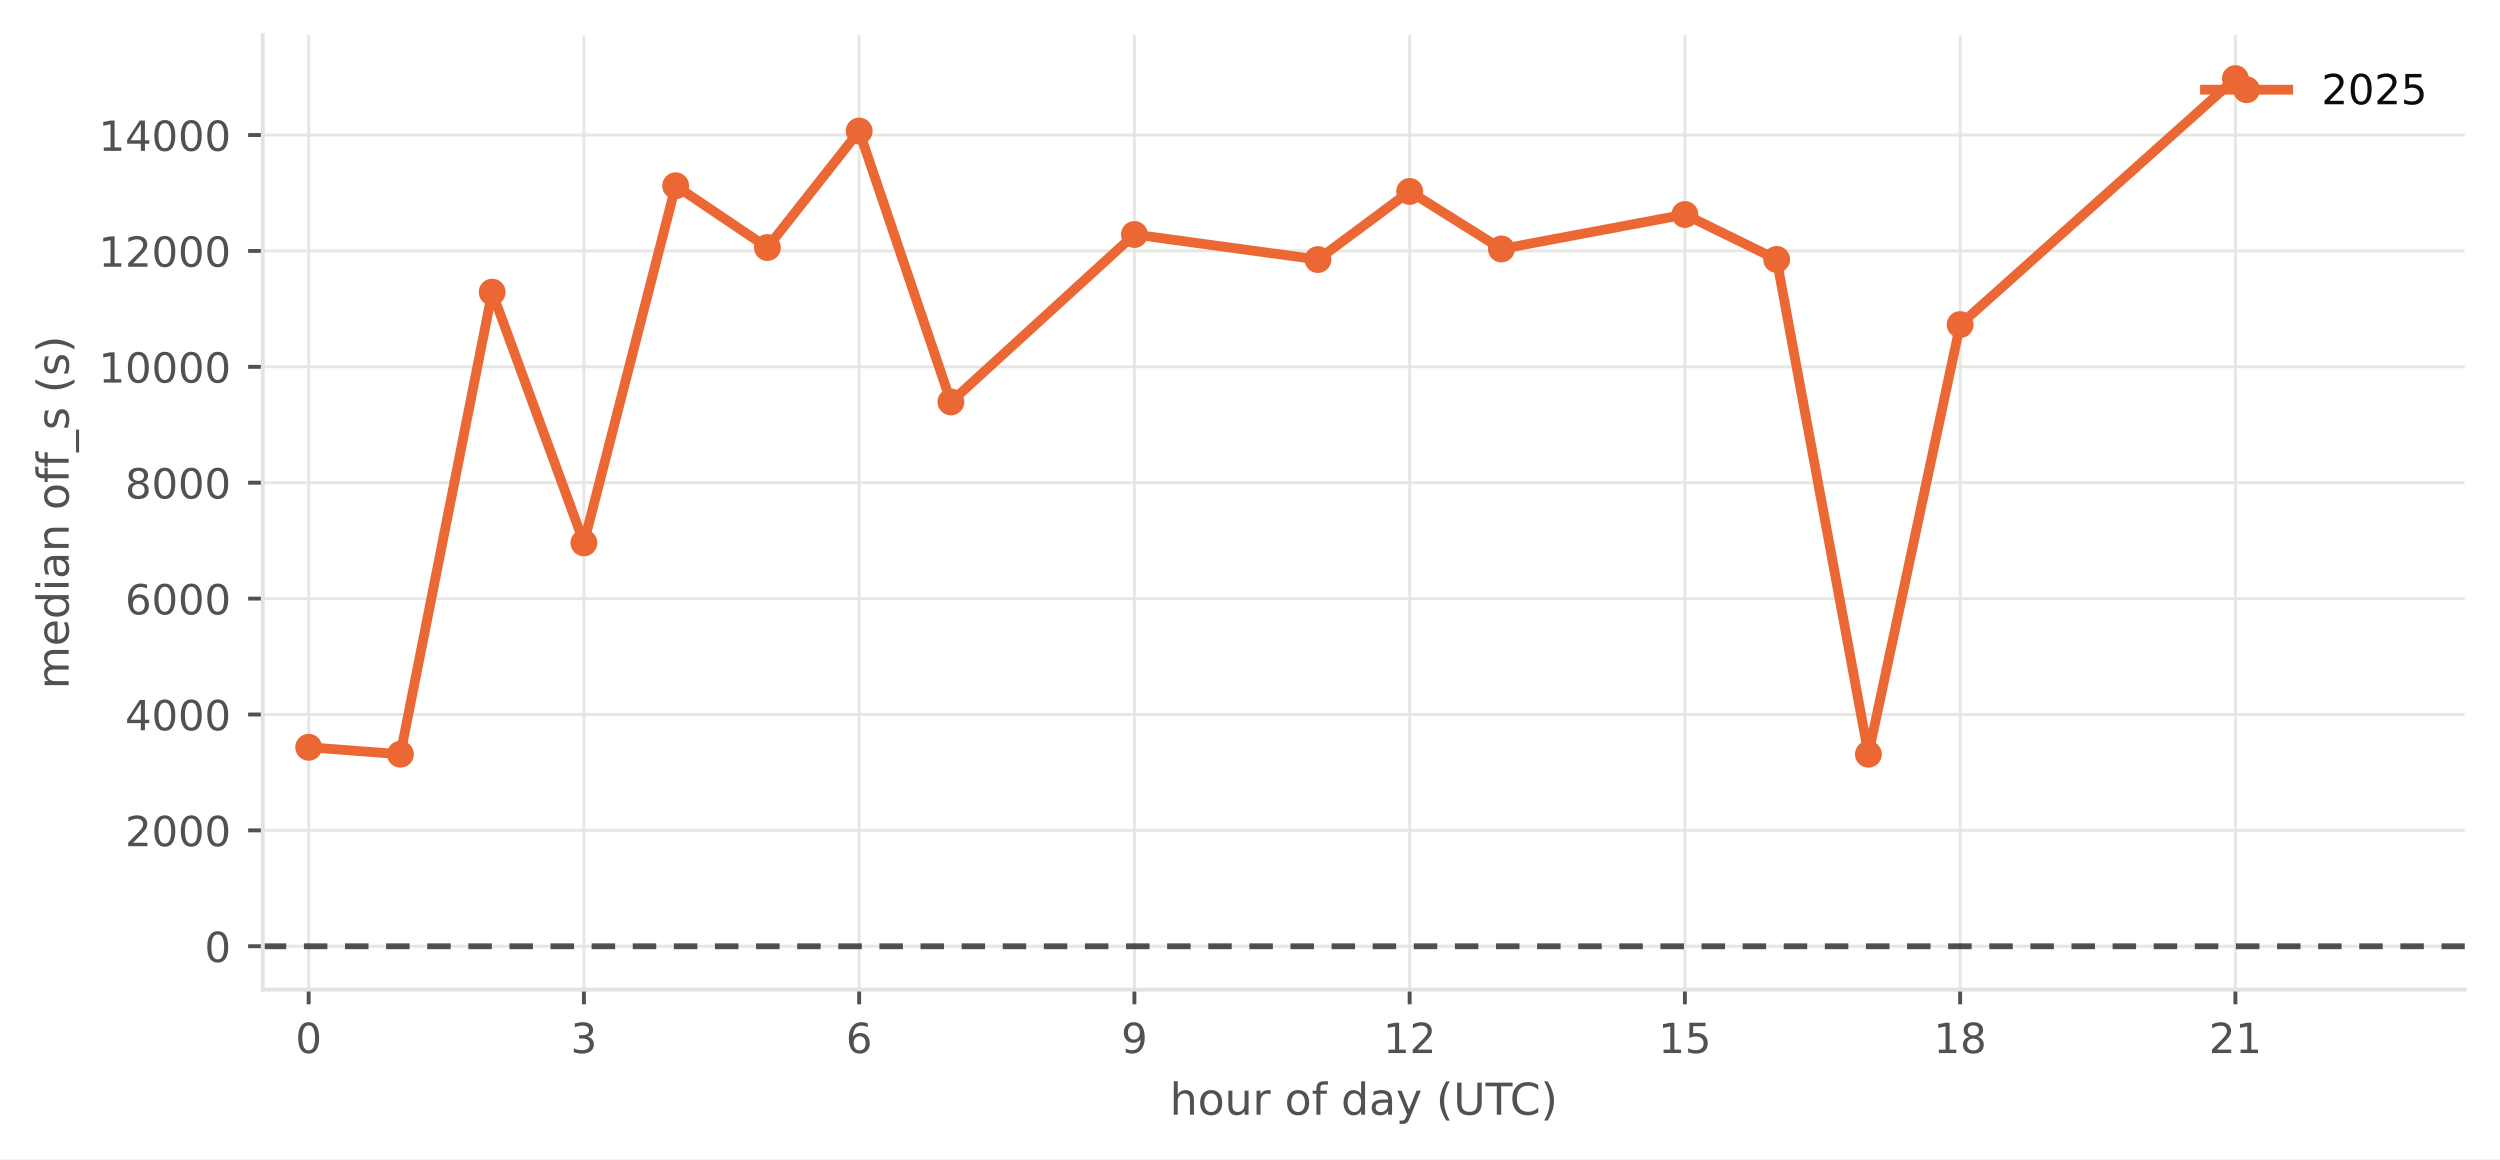
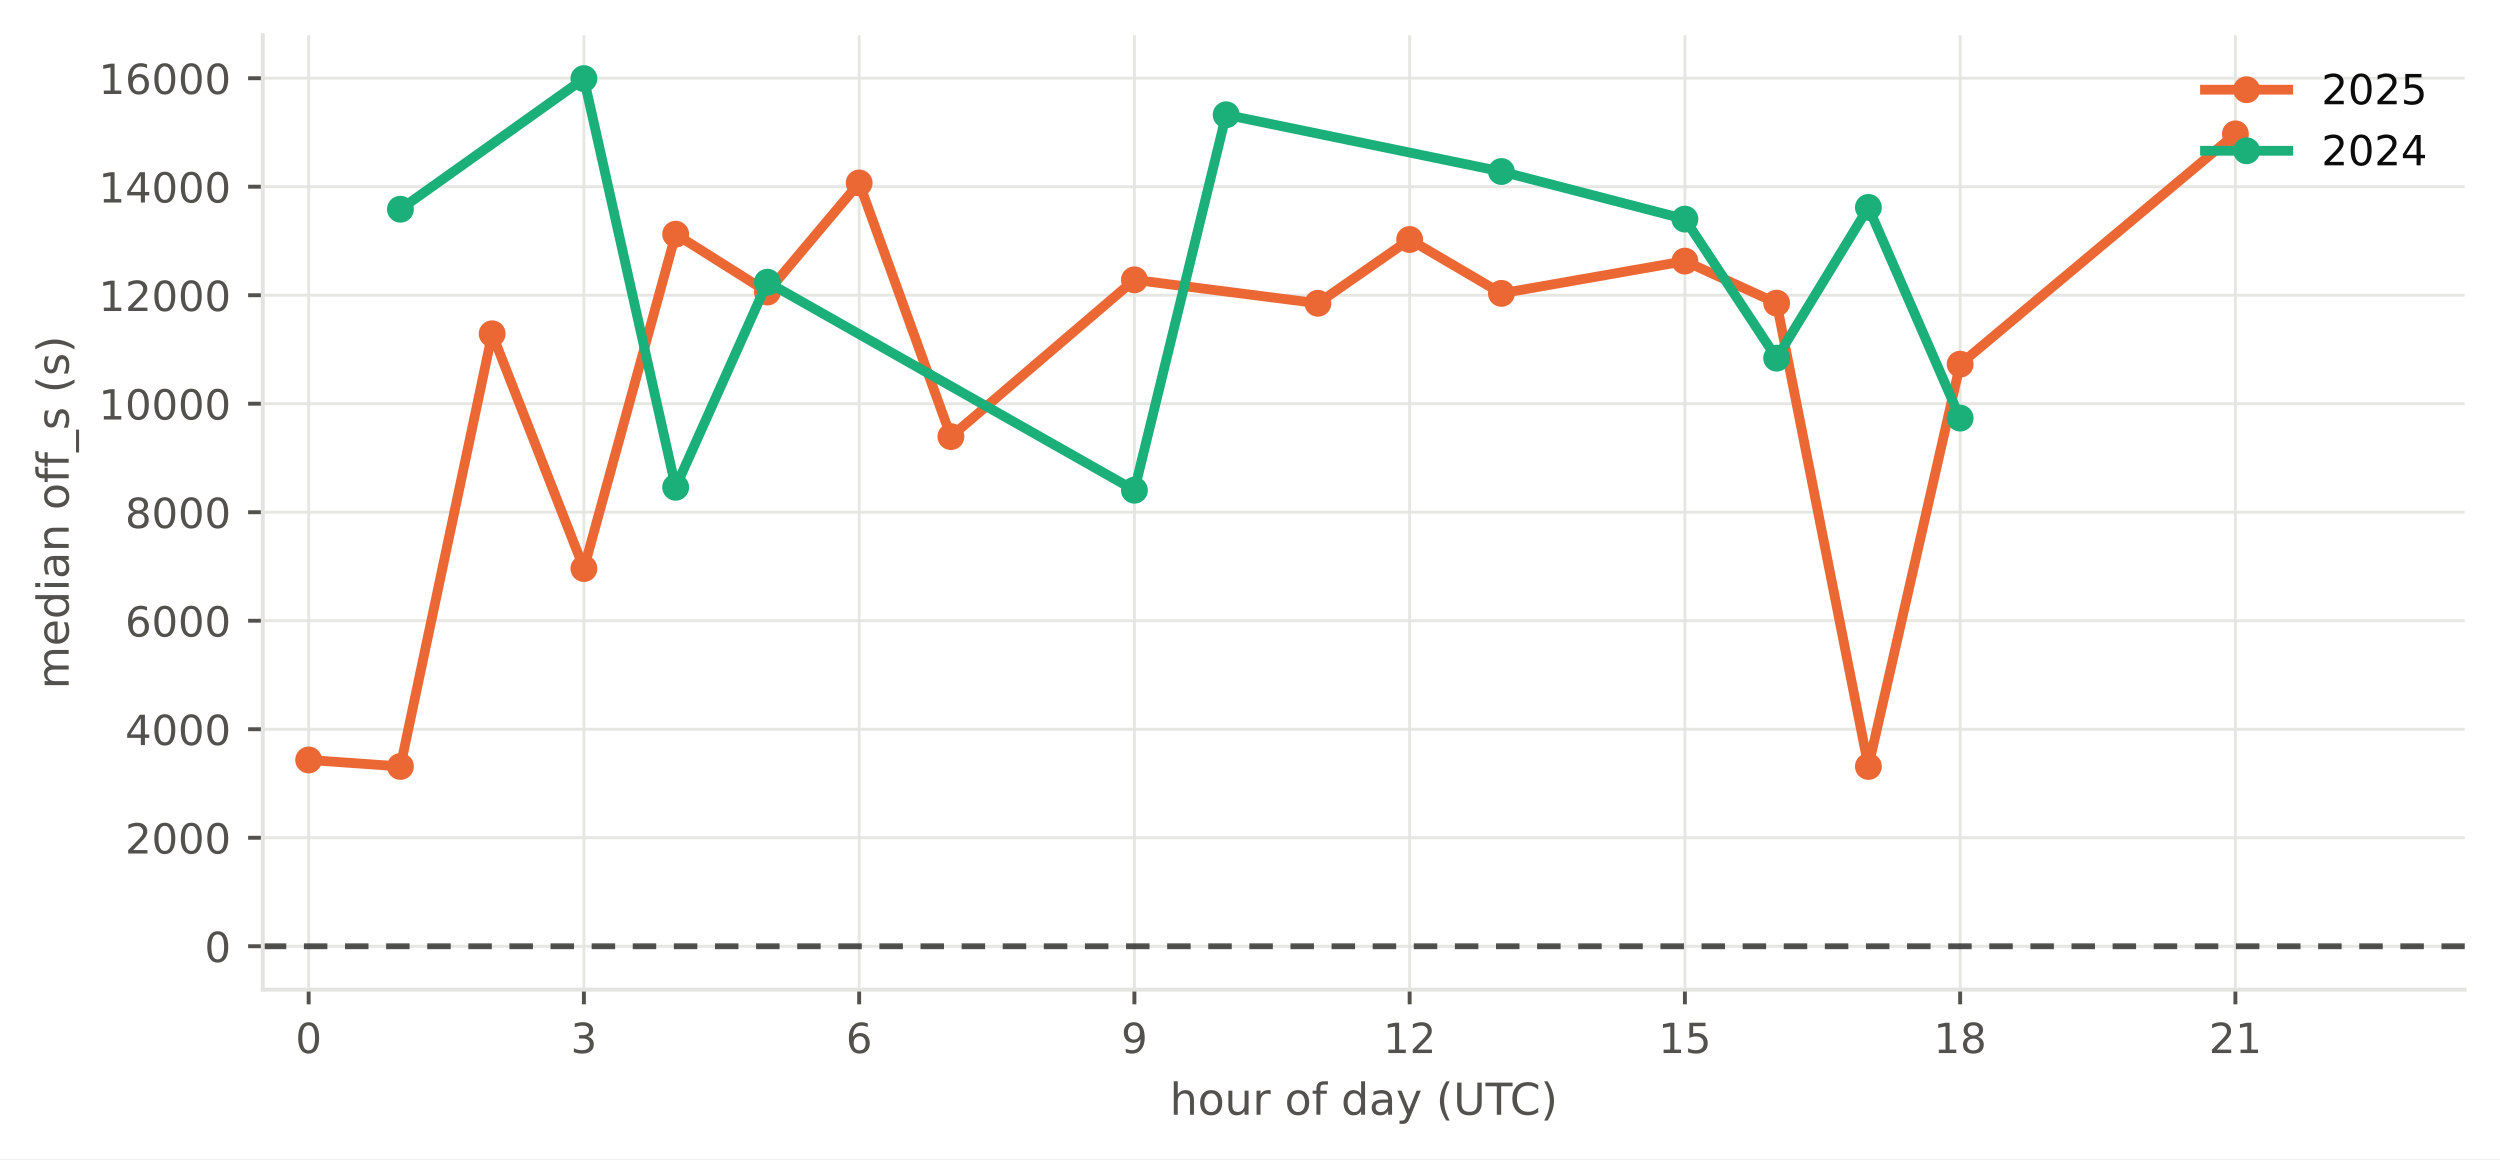
<svg xmlns="http://www.w3.org/2000/svg" xmlns:xlink="http://www.w3.org/1999/xlink" width="510.864pt" height="236.864pt" viewBox="0 0 510.864 236.864" version="1.1">
  <defs>
    <style type="text/css">*{stroke-linejoin: round; stroke-linecap: butt}</style>
  </defs>
  <g id="figure_1">
    <g id="patch_1">
      <path d="M 0 236.864  L 510.864 236.864  L 510.864 0  L 0 0  z " style="fill: #ffffff" />
    </g>
    <g id="axes_1">
      <g id="patch_2">
        <path d="M 53.701 202.227  L 503.664 202.227  L 503.664 7.2  L 53.701 7.2  z " style="fill: #ffffff" />
      </g>
      <g id="matplotlib.axis_1">
        <g id="xtick_1">
          <g id="line2d_1">
-             <path d="M 63.075 202.227  L 63.075 7.2  " clip-path="url(#pa1b20a3f0e)" style="fill: none; stroke: #e3e3e0; stroke-opacity: 0.9; stroke-width: 0.6; stroke-linecap: square" />
+             <path d="M 63.075 202.227  L 63.075 7.2  " clip-path="url(#p4870ec5887)" style="fill: none; stroke: #e3e3e0; stroke-opacity: 0.9; stroke-width: 0.6; stroke-linecap: square" />
          </g>
          <g id="line2d_2">
            <defs>
-               <path id="m5a767f9970" d="M 0 0  L 0 3  " style="stroke: #52514e; stroke-width: 0.8" />
+               <path id="m7bacec9c1b" d="M 0 0  L 0 3  " style="stroke: #52514e; stroke-width: 0.8" />
            </defs>
            <g>
-               <use xlink:href="#m5a767f9970" x="63.075" y="202.227" style="fill: #52514e; stroke: #52514e; stroke-width: 0.8" />
+               <use xlink:href="#m7bacec9c1b" x="63.075" y="202.227" style="fill: #52514e; stroke: #52514e; stroke-width: 0.8" />
            </g>
          </g>
          <g id="text_1">
            <g style="fill: #52514e" transform="translate(60.37141 215.1859) scale(0.085 -0.085)">
              <defs>
                <path id="DejaVuSans-30" d="M 2034 4250  Q 1547 4250 1301 3770  Q 1056 3291 1056 2328  Q 1056 1369 1301 889  Q 1547 409 2034 409  Q 2525 409 2770 889  Q 3016 1369 3016 2328  Q 3016 3291 2770 3770  Q 2525 4250 2034 4250  z M 2034 4750  Q 2819 4750 3233 4129  Q 3647 3509 3647 2328  Q 3647 1150 3233 529  Q 2819 -91 2034 -91  Q 1250 -91 836 529  Q 422 1150 422 2328  Q 422 3509 836 4129  Q 1250 4750 2034 4750  z " transform="scale(0.015625)" />
              </defs>
              <use xlink:href="#DejaVuSans-30" />
            </g>
          </g>
        </g>
        <g id="xtick_2">
          <g id="line2d_3">
-             <path d="M 119.321 202.227  L 119.321 7.2  " clip-path="url(#pa1b20a3f0e)" style="fill: none; stroke: #e3e3e0; stroke-opacity: 0.9; stroke-width: 0.6; stroke-linecap: square" />
+             <path d="M 119.321 202.227  L 119.321 7.2  " clip-path="url(#p4870ec5887)" style="fill: none; stroke: #e3e3e0; stroke-opacity: 0.9; stroke-width: 0.6; stroke-linecap: square" />
          </g>
          <g id="line2d_4">
            <g>
-               <use xlink:href="#m5a767f9970" x="119.321" y="202.227" style="fill: #52514e; stroke: #52514e; stroke-width: 0.8" />
+               <use xlink:href="#m7bacec9c1b" x="119.321" y="202.227" style="fill: #52514e; stroke: #52514e; stroke-width: 0.8" />
            </g>
          </g>
          <g id="text_2">
            <g style="fill: #52514e" transform="translate(116.6167 215.1859) scale(0.085 -0.085)">
              <defs>
                <path id="DejaVuSans-33" d="M 2597 2516  Q 3050 2419 3304 2112  Q 3559 1806 3559 1356  Q 3559 666 3084 287  Q 2609 -91 1734 -91  Q 1441 -91 1130 -33  Q 819 25 488 141  L 488 750  Q 750 597 1062 519  Q 1375 441 1716 441  Q 2309 441 2620 675  Q 2931 909 2931 1356  Q 2931 1769 2642 2001  Q 2353 2234 1838 2234  L 1294 2234  L 1294 2753  L 1863 2753  Q 2328 2753 2575 2939  Q 2822 3125 2822 3475  Q 2822 3834 2567 4026  Q 2313 4219 1838 4219  Q 1578 4219 1281 4162  Q 984 4106 628 3988  L 628 4550  Q 988 4650 1302 4700  Q 1616 4750 1894 4750  Q 2613 4750 3031 4423  Q 3450 4097 3450 3541  Q 3450 3153 3228 2886  Q 3006 2619 2597 2516  z " transform="scale(0.015625)" />
              </defs>
              <use xlink:href="#DejaVuSans-33" />
            </g>
          </g>
        </g>
        <g id="xtick_3">
          <g id="line2d_5">
-             <path d="M 175.566 202.227  L 175.566 7.2  " clip-path="url(#pa1b20a3f0e)" style="fill: none; stroke: #e3e3e0; stroke-opacity: 0.9; stroke-width: 0.6; stroke-linecap: square" />
+             <path d="M 175.566 202.227  L 175.566 7.2  " clip-path="url(#p4870ec5887)" style="fill: none; stroke: #e3e3e0; stroke-opacity: 0.9; stroke-width: 0.6; stroke-linecap: square" />
          </g>
          <g id="line2d_6">
            <g>
-               <use xlink:href="#m5a767f9970" x="175.566" y="202.227" style="fill: #52514e; stroke: #52514e; stroke-width: 0.8" />
+               <use xlink:href="#m7bacec9c1b" x="175.566" y="202.227" style="fill: #52514e; stroke: #52514e; stroke-width: 0.8" />
            </g>
          </g>
          <g id="text_3">
            <g style="fill: #52514e" transform="translate(172.862 215.1859) scale(0.085 -0.085)">
              <defs>
                <path id="DejaVuSans-36" d="M 2113 2584  Q 1688 2584 1439 2293  Q 1191 2003 1191 1497  Q 1191 994 1439 701  Q 1688 409 2113 409  Q 2538 409 2786 701  Q 3034 994 3034 1497  Q 3034 2003 2786 2293  Q 2538 2584 2113 2584  z M 3366 4563  L 3366 3988  Q 3128 4100 2886 4159  Q 2644 4219 2406 4219  Q 1781 4219 1451 3797  Q 1122 3375 1075 2522  Q 1259 2794 1537 2939  Q 1816 3084 2150 3084  Q 2853 3084 3261 2657  Q 3669 2231 3669 1497  Q 3669 778 3244 343  Q 2819 -91 2113 -91  Q 1303 -91 875 529  Q 447 1150 447 2328  Q 447 3434 972 4092  Q 1497 4750 2381 4750  Q 2619 4750 2861 4703  Q 3103 4656 3366 4563  z " transform="scale(0.015625)" />
              </defs>
              <use xlink:href="#DejaVuSans-36" />
            </g>
          </g>
        </g>
        <g id="xtick_4">
          <g id="line2d_7">
-             <path d="M 231.811 202.227  L 231.811 7.2  " clip-path="url(#pa1b20a3f0e)" style="fill: none; stroke: #e3e3e0; stroke-opacity: 0.9; stroke-width: 0.6; stroke-linecap: square" />
+             <path d="M 231.811 202.227  L 231.811 7.2  " clip-path="url(#p4870ec5887)" style="fill: none; stroke: #e3e3e0; stroke-opacity: 0.9; stroke-width: 0.6; stroke-linecap: square" />
          </g>
          <g id="line2d_8">
            <g>
-               <use xlink:href="#m5a767f9970" x="231.811" y="202.227" style="fill: #52514e; stroke: #52514e; stroke-width: 0.8" />
+               <use xlink:href="#m7bacec9c1b" x="231.811" y="202.227" style="fill: #52514e; stroke: #52514e; stroke-width: 0.8" />
            </g>
          </g>
          <g id="text_4">
            <g style="fill: #52514e" transform="translate(229.1073 215.1859) scale(0.085 -0.085)">
              <defs>
                <path id="DejaVuSans-39" d="M 703 97  L 703 672  Q 941 559 1184 500  Q 1428 441 1663 441  Q 2288 441 2617 861  Q 2947 1281 2994 2138  Q 2813 1869 2534 1725  Q 2256 1581 1919 1581  Q 1219 1581 811 2004  Q 403 2428 403 3163  Q 403 3881 828 4315  Q 1253 4750 1959 4750  Q 2769 4750 3195 4129  Q 3622 3509 3622 2328  Q 3622 1225 3098 567  Q 2575 -91 1691 -91  Q 1453 -91 1209 -44  Q 966 3 703 97  z M 1959 2075  Q 2384 2075 2632 2365  Q 2881 2656 2881 3163  Q 2881 3666 2632 3958  Q 2384 4250 1959 4250  Q 1534 4250 1286 3958  Q 1038 3666 1038 3163  Q 1038 2656 1286 2365  Q 1534 2075 1959 2075  z " transform="scale(0.015625)" />
              </defs>
              <use xlink:href="#DejaVuSans-39" />
            </g>
          </g>
        </g>
        <g id="xtick_5">
          <g id="line2d_9">
-             <path d="M 288.057 202.227  L 288.057 7.2  " clip-path="url(#pa1b20a3f0e)" style="fill: none; stroke: #e3e3e0; stroke-opacity: 0.9; stroke-width: 0.6; stroke-linecap: square" />
+             <path d="M 288.057 202.227  L 288.057 7.2  " clip-path="url(#p4870ec5887)" style="fill: none; stroke: #e3e3e0; stroke-opacity: 0.9; stroke-width: 0.6; stroke-linecap: square" />
          </g>
          <g id="line2d_10">
            <g>
-               <use xlink:href="#m5a767f9970" x="288.057" y="202.227" style="fill: #52514e; stroke: #52514e; stroke-width: 0.8" />
+               <use xlink:href="#m7bacec9c1b" x="288.057" y="202.227" style="fill: #52514e; stroke: #52514e; stroke-width: 0.8" />
            </g>
          </g>
          <g id="text_5">
            <g style="fill: #52514e" transform="translate(282.6486 215.1859) scale(0.085 -0.085)">
              <defs>
                <path id="DejaVuSans-31" d="M 794 531  L 1825 531  L 1825 4091  L 703 3866  L 703 4441  L 1819 4666  L 2450 4666  L 2450 531  L 3481 531  L 3481 0  L 794 0  L 794 531  z " transform="scale(0.015625)" />
                <path id="DejaVuSans-32" d="M 1228 531  L 3431 531  L 3431 0  L 469 0  L 469 531  Q 828 903 1448 1529  Q 2069 2156 2228 2338  Q 2531 2678 2651 2914  Q 2772 3150 2772 3378  Q 2772 3750 2511 3984  Q 2250 4219 1831 4219  Q 1534 4219 1204 4116  Q 875 4013 500 3803  L 500 4441  Q 881 4594 1212 4672  Q 1544 4750 1819 4750  Q 2544 4750 2975 4387  Q 3406 4025 3406 3419  Q 3406 3131 3298 2873  Q 3191 2616 2906 2266  Q 2828 2175 2409 1742  Q 1991 1309 1228 531  z " transform="scale(0.015625)" />
              </defs>
              <use xlink:href="#DejaVuSans-31" />
              <use xlink:href="#DejaVuSans-32" transform="translate(63.62305 0)" />
            </g>
          </g>
        </g>
        <g id="xtick_6">
          <g id="line2d_11">
-             <path d="M 344.302 202.227  L 344.302 7.2  " clip-path="url(#pa1b20a3f0e)" style="fill: none; stroke: #e3e3e0; stroke-opacity: 0.9; stroke-width: 0.6; stroke-linecap: square" />
+             <path d="M 344.302 202.227  L 344.302 7.2  " clip-path="url(#p4870ec5887)" style="fill: none; stroke: #e3e3e0; stroke-opacity: 0.9; stroke-width: 0.6; stroke-linecap: square" />
          </g>
          <g id="line2d_12">
            <g>
-               <use xlink:href="#m5a767f9970" x="344.302" y="202.227" style="fill: #52514e; stroke: #52514e; stroke-width: 0.8" />
+               <use xlink:href="#m7bacec9c1b" x="344.302" y="202.227" style="fill: #52514e; stroke: #52514e; stroke-width: 0.8" />
            </g>
          </g>
          <g id="text_6">
            <g style="fill: #52514e" transform="translate(338.8939 215.1859) scale(0.085 -0.085)">
              <defs>
                <path id="DejaVuSans-35" d="M 691 4666  L 3169 4666  L 3169 4134  L 1269 4134  L 1269 2991  Q 1406 3038 1543 3061  Q 1681 3084 1819 3084  Q 2600 3084 3056 2656  Q 3513 2228 3513 1497  Q 3513 744 3044 326  Q 2575 -91 1722 -91  Q 1428 -91 1123 -41  Q 819 9 494 109  L 494 744  Q 775 591 1075 516  Q 1375 441 1709 441  Q 2250 441 2565 725  Q 2881 1009 2881 1497  Q 2881 1984 2565 2268  Q 2250 2553 1709 2553  Q 1456 2553 1204 2497  Q 953 2441 691 2322  L 691 4666  z " transform="scale(0.015625)" />
              </defs>
              <use xlink:href="#DejaVuSans-31" />
              <use xlink:href="#DejaVuSans-35" transform="translate(63.62305 0)" />
            </g>
          </g>
        </g>
        <g id="xtick_7">
          <g id="line2d_13">
-             <path d="M 400.547 202.227  L 400.547 7.2  " clip-path="url(#pa1b20a3f0e)" style="fill: none; stroke: #e3e3e0; stroke-opacity: 0.9; stroke-width: 0.6; stroke-linecap: square" />
+             <path d="M 400.547 202.227  L 400.547 7.2  " clip-path="url(#p4870ec5887)" style="fill: none; stroke: #e3e3e0; stroke-opacity: 0.9; stroke-width: 0.6; stroke-linecap: square" />
          </g>
          <g id="line2d_14">
            <g>
-               <use xlink:href="#m5a767f9970" x="400.547" y="202.227" style="fill: #52514e; stroke: #52514e; stroke-width: 0.8" />
+               <use xlink:href="#m7bacec9c1b" x="400.547" y="202.227" style="fill: #52514e; stroke: #52514e; stroke-width: 0.8" />
            </g>
          </g>
          <g id="text_7">
            <g style="fill: #52514e" transform="translate(395.1392 215.1859) scale(0.085 -0.085)">
              <defs>
                <path id="DejaVuSans-38" d="M 2034 2216  Q 1584 2216 1326 1975  Q 1069 1734 1069 1313  Q 1069 891 1326 650  Q 1584 409 2034 409  Q 2484 409 2743 651  Q 3003 894 3003 1313  Q 3003 1734 2745 1975  Q 2488 2216 2034 2216  z M 1403 2484  Q 997 2584 770 2862  Q 544 3141 544 3541  Q 544 4100 942 4425  Q 1341 4750 2034 4750  Q 2731 4750 3128 4425  Q 3525 4100 3525 3541  Q 3525 3141 3298 2862  Q 3072 2584 2669 2484  Q 3125 2378 3379 2068  Q 3634 1759 3634 1313  Q 3634 634 3220 271  Q 2806 -91 2034 -91  Q 1263 -91 848 271  Q 434 634 434 1313  Q 434 1759 690 2068  Q 947 2378 1403 2484  z M 1172 3481  Q 1172 3119 1398 2916  Q 1625 2713 2034 2713  Q 2441 2713 2670 2916  Q 2900 3119 2900 3481  Q 2900 3844 2670 4047  Q 2441 4250 2034 4250  Q 1625 4250 1398 4047  Q 1172 3844 1172 3481  z " transform="scale(0.015625)" />
              </defs>
              <use xlink:href="#DejaVuSans-31" />
              <use xlink:href="#DejaVuSans-38" transform="translate(63.62305 0)" />
            </g>
          </g>
        </g>
        <g id="xtick_8">
          <g id="line2d_15">
-             <path d="M 456.793 202.227  L 456.793 7.2  " clip-path="url(#pa1b20a3f0e)" style="fill: none; stroke: #e3e3e0; stroke-opacity: 0.9; stroke-width: 0.6; stroke-linecap: square" />
+             <path d="M 456.793 202.227  L 456.793 7.2  " clip-path="url(#p4870ec5887)" style="fill: none; stroke: #e3e3e0; stroke-opacity: 0.9; stroke-width: 0.6; stroke-linecap: square" />
          </g>
          <g id="line2d_16">
            <g>
-               <use xlink:href="#m5a767f9970" x="456.793" y="202.227" style="fill: #52514e; stroke: #52514e; stroke-width: 0.8" />
+               <use xlink:href="#m7bacec9c1b" x="456.793" y="202.227" style="fill: #52514e; stroke: #52514e; stroke-width: 0.8" />
            </g>
          </g>
          <g id="text_8">
            <g style="fill: #52514e" transform="translate(451.3845 215.1859) scale(0.085 -0.085)">
              <use xlink:href="#DejaVuSans-32" />
              <use xlink:href="#DejaVuSans-31" transform="translate(63.62305 0)" />
            </g>
          </g>
        </g>
        <g id="text_9">
          <g style="fill: #52514e" transform="translate(239.0382 227.7923) scale(0.09 -0.09)">
            <defs>
              <path id="DejaVuSans-68" d="M 3513 2113  L 3513 0  L 2938 0  L 2938 2094  Q 2938 2591 2744 2837  Q 2550 3084 2163 3084  Q 1697 3084 1428 2787  Q 1159 2491 1159 1978  L 1159 0  L 581 0  L 581 4863  L 1159 4863  L 1159 2956  Q 1366 3272 1645 3428  Q 1925 3584 2291 3584  Q 2894 3584 3203 3211  Q 3513 2838 3513 2113  z " transform="scale(0.015625)" />
              <path id="DejaVuSans-6f" d="M 1959 3097  Q 1497 3097 1228 2736  Q 959 2375 959 1747  Q 959 1119 1226 758  Q 1494 397 1959 397  Q 2419 397 2687 759  Q 2956 1122 2956 1747  Q 2956 2369 2687 2733  Q 2419 3097 1959 3097  z M 1959 3584  Q 2709 3584 3137 3096  Q 3566 2609 3566 1747  Q 3566 888 3137 398  Q 2709 -91 1959 -91  Q 1206 -91 779 398  Q 353 888 353 1747  Q 353 2609 779 3096  Q 1206 3584 1959 3584  z " transform="scale(0.015625)" />
              <path id="DejaVuSans-75" d="M 544 1381  L 544 3500  L 1119 3500  L 1119 1403  Q 1119 906 1312 657  Q 1506 409 1894 409  Q 2359 409 2629 706  Q 2900 1003 2900 1516  L 2900 3500  L 3475 3500  L 3475 0  L 2900 0  L 2900 538  Q 2691 219 2414 64  Q 2138 -91 1772 -91  Q 1169 -91 856 284  Q 544 659 544 1381  z M 1991 3584  L 1991 3584  z " transform="scale(0.015625)" />
              <path id="DejaVuSans-72" d="M 2631 2963  Q 2534 3019 2420 3045  Q 2306 3072 2169 3072  Q 1681 3072 1420 2755  Q 1159 2438 1159 1844  L 1159 0  L 581 0  L 581 3500  L 1159 3500  L 1159 2956  Q 1341 3275 1631 3429  Q 1922 3584 2338 3584  Q 2397 3584 2469 3576  Q 2541 3569 2628 3553  L 2631 2963  z " transform="scale(0.015625)" />
              <path id="DejaVuSans-20" transform="scale(0.015625)" />
              <path id="DejaVuSans-66" d="M 2375 4863  L 2375 4384  L 1825 4384  Q 1516 4384 1395 4259  Q 1275 4134 1275 3809  L 1275 3500  L 2222 3500  L 2222 3053  L 1275 3053  L 1275 0  L 697 0  L 697 3053  L 147 3053  L 147 3500  L 697 3500  L 697 3744  Q 697 4328 969 4595  Q 1241 4863 1831 4863  L 2375 4863  z " transform="scale(0.015625)" />
              <path id="DejaVuSans-64" d="M 2906 2969  L 2906 4863  L 3481 4863  L 3481 0  L 2906 0  L 2906 525  Q 2725 213 2448 61  Q 2172 -91 1784 -91  Q 1150 -91 751 415  Q 353 922 353 1747  Q 353 2572 751 3078  Q 1150 3584 1784 3584  Q 2172 3584 2448 3432  Q 2725 3281 2906 2969  z M 947 1747  Q 947 1113 1208 752  Q 1469 391 1925 391  Q 2381 391 2643 752  Q 2906 1113 2906 1747  Q 2906 2381 2643 2742  Q 2381 3103 1925 3103  Q 1469 3103 1208 2742  Q 947 2381 947 1747  z " transform="scale(0.015625)" />
              <path id="DejaVuSans-61" d="M 2194 1759  Q 1497 1759 1228 1600  Q 959 1441 959 1056  Q 959 750 1161 570  Q 1363 391 1709 391  Q 2188 391 2477 730  Q 2766 1069 2766 1631  L 2766 1759  L 2194 1759  z M 3341 1997  L 3341 0  L 2766 0  L 2766 531  Q 2569 213 2275 61  Q 1981 -91 1556 -91  Q 1019 -91 701 211  Q 384 513 384 1019  Q 384 1609 779 1909  Q 1175 2209 1959 2209  L 2766 2209  L 2766 2266  Q 2766 2663 2505 2880  Q 2244 3097 1772 3097  Q 1472 3097 1187 3025  Q 903 2953 641 2809  L 641 3341  Q 956 3463 1253 3523  Q 1550 3584 1831 3584  Q 2591 3584 2966 3190  Q 3341 2797 3341 1997  z " transform="scale(0.015625)" />
              <path id="DejaVuSans-79" d="M 2059 -325  Q 1816 -950 1584 -1140  Q 1353 -1331 966 -1331  L 506 -1331  L 506 -850  L 844 -850  Q 1081 -850 1212 -737  Q 1344 -625 1503 -206  L 1606 56  L 191 3500  L 800 3500  L 1894 763  L 2988 3500  L 3597 3500  L 2059 -325  z " transform="scale(0.015625)" />
              <path id="DejaVuSans-28" d="M 1984 4856  Q 1566 4138 1362 3434  Q 1159 2731 1159 2009  Q 1159 1288 1364 580  Q 1569 -128 1984 -844  L 1484 -844  Q 1016 -109 783 600  Q 550 1309 550 2009  Q 550 2706 781 3412  Q 1013 4119 1484 4856  L 1984 4856  z " transform="scale(0.015625)" />
              <path id="DejaVuSans-55" d="M 556 4666  L 1191 4666  L 1191 1831  Q 1191 1081 1462 751  Q 1734 422 2344 422  Q 2950 422 3222 751  Q 3494 1081 3494 1831  L 3494 4666  L 4128 4666  L 4128 1753  Q 4128 841 3676 375  Q 3225 -91 2344 -91  Q 1459 -91 1007 375  Q 556 841 556 1753  L 556 4666  z " transform="scale(0.015625)" />
              <path id="DejaVuSans-54" d="M -19 4666  L 3928 4666  L 3928 4134  L 2272 4134  L 2272 0  L 1638 0  L 1638 4134  L -19 4134  L -19 4666  z " transform="scale(0.015625)" />
              <path id="DejaVuSans-43" d="M 4122 4306  L 4122 3641  Q 3803 3938 3442 4084  Q 3081 4231 2675 4231  Q 1875 4231 1450 3742  Q 1025 3253 1025 2328  Q 1025 1406 1450 917  Q 1875 428 2675 428  Q 3081 428 3442 575  Q 3803 722 4122 1019  L 4122 359  Q 3791 134 3420 21  Q 3050 -91 2638 -91  Q 1578 -91 968 557  Q 359 1206 359 2328  Q 359 3453 968 4101  Q 1578 4750 2638 4750  Q 3056 4750 3426 4639  Q 3797 4528 4122 4306  z " transform="scale(0.015625)" />
              <path id="DejaVuSans-29" d="M 513 4856  L 1013 4856  Q 1481 4119 1714 3412  Q 1947 2706 1947 2009  Q 1947 1309 1714 600  Q 1481 -109 1013 -844  L 513 -844  Q 928 -128 1133 580  Q 1338 1288 1338 2009  Q 1338 2731 1133 3434  Q 928 4138 513 4856  z " transform="scale(0.015625)" />
            </defs>
            <use xlink:href="#DejaVuSans-68" />
            <use xlink:href="#DejaVuSans-6f" transform="translate(63.37891 0)" />
            <use xlink:href="#DejaVuSans-75" transform="translate(124.5605 0)" />
            <use xlink:href="#DejaVuSans-72" transform="translate(187.9395 0)" />
            <use xlink:href="#DejaVuSans-20" transform="translate(229.0527 0)" />
            <use xlink:href="#DejaVuSans-6f" transform="translate(260.8398 0)" />
            <use xlink:href="#DejaVuSans-66" transform="translate(322.0215 0)" />
            <use xlink:href="#DejaVuSans-20" transform="translate(357.2266 0)" />
            <use xlink:href="#DejaVuSans-64" transform="translate(389.0137 0)" />
            <use xlink:href="#DejaVuSans-61" transform="translate(452.4902 0)" />
            <use xlink:href="#DejaVuSans-79" transform="translate(513.7695 0)" />
            <use xlink:href="#DejaVuSans-20" transform="translate(572.9492 0)" />
            <use xlink:href="#DejaVuSans-28" transform="translate(604.7363 0)" />
            <use xlink:href="#DejaVuSans-55" transform="translate(643.75 0)" />
            <use xlink:href="#DejaVuSans-54" transform="translate(716.9434 0)" />
            <use xlink:href="#DejaVuSans-43" transform="translate(772.1523 0)" />
            <use xlink:href="#DejaVuSans-29" transform="translate(841.9766 0)" />
          </g>
        </g>
      </g>
      <g id="matplotlib.axis_2">
        <g id="ytick_1">
          <g id="line2d_17">
-             <path d="M 53.701 193.362  L 503.664 193.362  " clip-path="url(#pa1b20a3f0e)" style="fill: none; stroke: #e3e3e0; stroke-opacity: 0.9; stroke-width: 0.6; stroke-linecap: square" />
+             <path d="M 53.701 193.362  L 503.664 193.362  " clip-path="url(#p4870ec5887)" style="fill: none; stroke: #e3e3e0; stroke-opacity: 0.9; stroke-width: 0.6; stroke-linecap: square" />
          </g>
          <g id="line2d_18">
            <defs>
-               <path id="mbd138427f4" d="M 0 0  L -3 0  " style="stroke: #52514e; stroke-width: 0.8" />
+               <path id="m6ec689fa33" d="M 0 0  L -3 0  " style="stroke: #52514e; stroke-width: 0.8" />
            </defs>
            <g>
-               <use xlink:href="#mbd138427f4" x="53.701" y="193.362" style="fill: #52514e; stroke: #52514e; stroke-width: 0.8" />
+               <use xlink:href="#m6ec689fa33" x="53.701" y="193.362" style="fill: #52514e; stroke: #52514e; stroke-width: 0.8" />
            </g>
          </g>
          <g id="text_10">
            <g style="fill: #52514e" transform="translate(41.79313 196.5917) scale(0.085 -0.085)">
              <use xlink:href="#DejaVuSans-30" />
            </g>
          </g>
        </g>
        <g id="ytick_2">
          <g id="line2d_19">
-             <path d="M 53.701 169.682  L 503.664 169.682  " clip-path="url(#pa1b20a3f0e)" style="fill: none; stroke: #e3e3e0; stroke-opacity: 0.9; stroke-width: 0.6; stroke-linecap: square" />
+             <path d="M 53.701 171.19  L 503.664 171.19  " clip-path="url(#p4870ec5887)" style="fill: none; stroke: #e3e3e0; stroke-opacity: 0.9; stroke-width: 0.6; stroke-linecap: square" />
          </g>
          <g id="line2d_20">
            <g>
-               <use xlink:href="#mbd138427f4" x="53.701" y="169.682" style="fill: #52514e; stroke: #52514e; stroke-width: 0.8" />
+               <use xlink:href="#m6ec689fa33" x="53.701" y="171.19" style="fill: #52514e; stroke: #52514e; stroke-width: 0.8" />
            </g>
          </g>
          <g id="text_11">
-             <g style="fill: #52514e" transform="translate(25.56875 172.911) scale(0.085 -0.085)">
+             <g style="fill: #52514e" transform="translate(25.56875 174.4191) scale(0.085 -0.085)">
              <use xlink:href="#DejaVuSans-32" />
              <use xlink:href="#DejaVuSans-30" transform="translate(63.62305 0)" />
              <use xlink:href="#DejaVuSans-30" transform="translate(127.2461 0)" />
              <use xlink:href="#DejaVuSans-30" transform="translate(190.8691 0)" />
            </g>
          </g>
        </g>
        <g id="ytick_3">
          <g id="line2d_21">
-             <path d="M 53.701 146.001  L 503.664 146.001  " clip-path="url(#pa1b20a3f0e)" style="fill: none; stroke: #e3e3e0; stroke-opacity: 0.9; stroke-width: 0.6; stroke-linecap: square" />
+             <path d="M 53.701 149.017  L 503.664 149.017  " clip-path="url(#p4870ec5887)" style="fill: none; stroke: #e3e3e0; stroke-opacity: 0.9; stroke-width: 0.6; stroke-linecap: square" />
          </g>
          <g id="line2d_22">
            <g>
-               <use xlink:href="#mbd138427f4" x="53.701" y="146.001" style="fill: #52514e; stroke: #52514e; stroke-width: 0.8" />
+               <use xlink:href="#m6ec689fa33" x="53.701" y="149.017" style="fill: #52514e; stroke: #52514e; stroke-width: 0.8" />
            </g>
          </g>
          <g id="text_12">
-             <g style="fill: #52514e" transform="translate(25.56875 149.2303) scale(0.085 -0.085)">
+             <g style="fill: #52514e" transform="translate(25.56875 152.2466) scale(0.085 -0.085)">
              <defs>
                <path id="DejaVuSans-34" d="M 2419 4116  L 825 1625  L 2419 1625  L 2419 4116  z M 2253 4666  L 3047 4666  L 3047 1625  L 3713 1625  L 3713 1100  L 3047 1100  L 3047 0  L 2419 0  L 2419 1100  L 313 1100  L 313 1709  L 2253 4666  z " transform="scale(0.015625)" />
              </defs>
              <use xlink:href="#DejaVuSans-34" />
              <use xlink:href="#DejaVuSans-30" transform="translate(63.62305 0)" />
              <use xlink:href="#DejaVuSans-30" transform="translate(127.2461 0)" />
              <use xlink:href="#DejaVuSans-30" transform="translate(190.8691 0)" />
            </g>
          </g>
        </g>
        <g id="ytick_4">
          <g id="line2d_23">
-             <path d="M 53.701 122.32  L 503.664 122.32  " clip-path="url(#pa1b20a3f0e)" style="fill: none; stroke: #e3e3e0; stroke-opacity: 0.9; stroke-width: 0.6; stroke-linecap: square" />
+             <path d="M 53.701 126.845  L 503.664 126.845  " clip-path="url(#p4870ec5887)" style="fill: none; stroke: #e3e3e0; stroke-opacity: 0.9; stroke-width: 0.6; stroke-linecap: square" />
          </g>
          <g id="line2d_24">
            <g>
-               <use xlink:href="#mbd138427f4" x="53.701" y="122.32" style="fill: #52514e; stroke: #52514e; stroke-width: 0.8" />
+               <use xlink:href="#m6ec689fa33" x="53.701" y="126.845" style="fill: #52514e; stroke: #52514e; stroke-width: 0.8" />
            </g>
          </g>
          <g id="text_13">
-             <g style="fill: #52514e" transform="translate(25.56875 125.5496) scale(0.085 -0.085)">
+             <g style="fill: #52514e" transform="translate(25.56875 130.074) scale(0.085 -0.085)">
              <use xlink:href="#DejaVuSans-36" />
              <use xlink:href="#DejaVuSans-30" transform="translate(63.62305 0)" />
              <use xlink:href="#DejaVuSans-30" transform="translate(127.2461 0)" />
              <use xlink:href="#DejaVuSans-30" transform="translate(190.8691 0)" />
            </g>
          </g>
        </g>
        <g id="ytick_5">
          <g id="line2d_25">
-             <path d="M 53.701 98.64  L 503.664 98.64  " clip-path="url(#pa1b20a3f0e)" style="fill: none; stroke: #e3e3e0; stroke-opacity: 0.9; stroke-width: 0.6; stroke-linecap: square" />
+             <path d="M 53.701 104.672  L 503.664 104.672  " clip-path="url(#p4870ec5887)" style="fill: none; stroke: #e3e3e0; stroke-opacity: 0.9; stroke-width: 0.6; stroke-linecap: square" />
          </g>
          <g id="line2d_26">
            <g>
-               <use xlink:href="#mbd138427f4" x="53.701" y="98.64" style="fill: #52514e; stroke: #52514e; stroke-width: 0.8" />
+               <use xlink:href="#m6ec689fa33" x="53.701" y="104.672" style="fill: #52514e; stroke: #52514e; stroke-width: 0.8" />
            </g>
          </g>
          <g id="text_14">
-             <g style="fill: #52514e" transform="translate(25.56875 101.8689) scale(0.085 -0.085)">
+             <g style="fill: #52514e" transform="translate(25.56875 107.9014) scale(0.085 -0.085)">
              <use xlink:href="#DejaVuSans-38" />
              <use xlink:href="#DejaVuSans-30" transform="translate(63.62305 0)" />
              <use xlink:href="#DejaVuSans-30" transform="translate(127.2461 0)" />
              <use xlink:href="#DejaVuSans-30" transform="translate(190.8691 0)" />
            </g>
          </g>
        </g>
        <g id="ytick_6">
          <g id="line2d_27">
-             <path d="M 53.701 74.959  L 503.664 74.959  " clip-path="url(#pa1b20a3f0e)" style="fill: none; stroke: #e3e3e0; stroke-opacity: 0.9; stroke-width: 0.6; stroke-linecap: square" />
+             <path d="M 53.701 82.499  L 503.664 82.499  " clip-path="url(#p4870ec5887)" style="fill: none; stroke: #e3e3e0; stroke-opacity: 0.9; stroke-width: 0.6; stroke-linecap: square" />
          </g>
          <g id="line2d_28">
            <g>
-               <use xlink:href="#mbd138427f4" x="53.701" y="74.959" style="fill: #52514e; stroke: #52514e; stroke-width: 0.8" />
+               <use xlink:href="#m6ec689fa33" x="53.701" y="82.499" style="fill: #52514e; stroke: #52514e; stroke-width: 0.8" />
            </g>
          </g>
          <g id="text_15">
-             <g style="fill: #52514e" transform="translate(20.16062 78.18815) scale(0.085 -0.085)">
+             <g style="fill: #52514e" transform="translate(20.16062 85.72881) scale(0.085 -0.085)">
              <use xlink:href="#DejaVuSans-31" />
              <use xlink:href="#DejaVuSans-30" transform="translate(63.62305 0)" />
              <use xlink:href="#DejaVuSans-30" transform="translate(127.2461 0)" />
              <use xlink:href="#DejaVuSans-30" transform="translate(190.8691 0)" />
              <use xlink:href="#DejaVuSans-30" transform="translate(254.4922 0)" />
            </g>
          </g>
        </g>
        <g id="ytick_7">
          <g id="line2d_29">
-             <path d="M 53.701 51.278  L 503.664 51.278  " clip-path="url(#pa1b20a3f0e)" style="fill: none; stroke: #e3e3e0; stroke-opacity: 0.9; stroke-width: 0.6; stroke-linecap: square" />
+             <path d="M 53.701 60.327  L 503.664 60.327  " clip-path="url(#p4870ec5887)" style="fill: none; stroke: #e3e3e0; stroke-opacity: 0.9; stroke-width: 0.6; stroke-linecap: square" />
          </g>
          <g id="line2d_30">
            <g>
-               <use xlink:href="#mbd138427f4" x="53.701" y="51.278" style="fill: #52514e; stroke: #52514e; stroke-width: 0.8" />
+               <use xlink:href="#m6ec689fa33" x="53.701" y="60.327" style="fill: #52514e; stroke: #52514e; stroke-width: 0.8" />
            </g>
          </g>
          <g id="text_16">
-             <g style="fill: #52514e" transform="translate(20.16062 54.50744) scale(0.085 -0.085)">
+             <g style="fill: #52514e" transform="translate(20.16062 63.55623) scale(0.085 -0.085)">
              <use xlink:href="#DejaVuSans-31" />
              <use xlink:href="#DejaVuSans-32" transform="translate(63.62305 0)" />
              <use xlink:href="#DejaVuSans-30" transform="translate(127.2461 0)" />
              <use xlink:href="#DejaVuSans-30" transform="translate(190.8691 0)" />
              <use xlink:href="#DejaVuSans-30" transform="translate(254.4922 0)" />
            </g>
          </g>
        </g>
        <g id="ytick_8">
          <g id="line2d_31">
-             <path d="M 53.701 27.597  L 503.664 27.597  " clip-path="url(#pa1b20a3f0e)" style="fill: none; stroke: #e3e3e0; stroke-opacity: 0.9; stroke-width: 0.6; stroke-linecap: square" />
+             <path d="M 53.701 38.154  L 503.664 38.154  " clip-path="url(#p4870ec5887)" style="fill: none; stroke: #e3e3e0; stroke-opacity: 0.9; stroke-width: 0.6; stroke-linecap: square" />
          </g>
          <g id="line2d_32">
            <g>
-               <use xlink:href="#mbd138427f4" x="53.701" y="27.597" style="fill: #52514e; stroke: #52514e; stroke-width: 0.8" />
+               <use xlink:href="#m6ec689fa33" x="53.701" y="38.154" style="fill: #52514e; stroke: #52514e; stroke-width: 0.8" />
            </g>
          </g>
          <g id="text_17">
-             <g style="fill: #52514e" transform="translate(20.16062 30.82672) scale(0.085 -0.085)">
+             <g style="fill: #52514e" transform="translate(20.16062 41.38365) scale(0.085 -0.085)">
              <use xlink:href="#DejaVuSans-31" />
              <use xlink:href="#DejaVuSans-34" transform="translate(63.62305 0)" />
              <use xlink:href="#DejaVuSans-30" transform="translate(127.2461 0)" />
              <use xlink:href="#DejaVuSans-30" transform="translate(190.8691 0)" />
              <use xlink:href="#DejaVuSans-30" transform="translate(254.4922 0)" />
            </g>
          </g>
        </g>
-         <g id="text_18">
+         <g id="ytick_9">
+           <g id="line2d_33">
+             <path d="M 53.701 15.982  L 503.664 15.982  " clip-path="url(#p4870ec5887)" style="fill: none; stroke: #e3e3e0; stroke-opacity: 0.9; stroke-width: 0.6; stroke-linecap: square" />
+           </g>
+           <g id="line2d_34">
+             <g>
+               <use xlink:href="#m6ec689fa33" x="53.701" y="15.982" style="fill: #52514e; stroke: #52514e; stroke-width: 0.8" />
+             </g>
+           </g>
+           <g id="text_18">
+             <g style="fill: #52514e" transform="translate(20.16062 19.21107) scale(0.085 -0.085)">
+               <use xlink:href="#DejaVuSans-31" />
+               <use xlink:href="#DejaVuSans-36" transform="translate(63.62305 0)" />
+               <use xlink:href="#DejaVuSans-30" transform="translate(127.2461 0)" />
+               <use xlink:href="#DejaVuSans-30" transform="translate(190.8691 0)" />
+               <use xlink:href="#DejaVuSans-30" transform="translate(254.4922 0)" />
+             </g>
+           </g>
+         </g>
+         <g id="text_19">
          <g style="fill: #52514e" transform="translate(14.03859 140.8142) rotate(-90) scale(0.09 -0.09)">
            <defs>
              <path id="DejaVuSans-6d" d="M 3328 2828  Q 3544 3216 3844 3400  Q 4144 3584 4550 3584  Q 5097 3584 5394 3201  Q 5691 2819 5691 2113  L 5691 0  L 5113 0  L 5113 2094  Q 5113 2597 4934 2840  Q 4756 3084 4391 3084  Q 3944 3084 3684 2787  Q 3425 2491 3425 1978  L 3425 0  L 2847 0  L 2847 2094  Q 2847 2600 2669 2842  Q 2491 3084 2119 3084  Q 1678 3084 1418 2786  Q 1159 2488 1159 1978  L 1159 0  L 581 0  L 581 3500  L 1159 3500  L 1159 2956  Q 1356 3278 1631 3431  Q 1906 3584 2284 3584  Q 2666 3584 2933 3390  Q 3200 3197 3328 2828  z " transform="scale(0.015625)" />
              <path id="DejaVuSans-65" d="M 3597 1894  L 3597 1613  L 953 1613  Q 991 1019 1311 708  Q 1631 397 2203 397  Q 2534 397 2845 478  Q 3156 559 3463 722  L 3463 178  Q 3153 47 2828 -22  Q 2503 -91 2169 -91  Q 1331 -91 842 396  Q 353 884 353 1716  Q 353 2575 817 3079  Q 1281 3584 2069 3584  Q 2775 3584 3186 3129  Q 3597 2675 3597 1894  z M 3022 2063  Q 3016 2534 2758 2815  Q 2500 3097 2075 3097  Q 1594 3097 1305 2825  Q 1016 2553 972 2059  L 3022 2063  z " transform="scale(0.015625)" />
              <path id="DejaVuSans-69" d="M 603 3500  L 1178 3500  L 1178 0  L 603 0  L 603 3500  z M 603 4863  L 1178 4863  L 1178 4134  L 603 4134  L 603 4863  z " transform="scale(0.015625)" />
              <path id="DejaVuSans-6e" d="M 3513 2113  L 3513 0  L 2938 0  L 2938 2094  Q 2938 2591 2744 2837  Q 2550 3084 2163 3084  Q 1697 3084 1428 2787  Q 1159 2491 1159 1978  L 1159 0  L 581 0  L 581 3500  L 1159 3500  L 1159 2956  Q 1366 3272 1645 3428  Q 1925 3584 2291 3584  Q 2894 3584 3203 3211  Q 3513 2838 3513 2113  z " transform="scale(0.015625)" />
              <path id="DejaVuSans-5f" d="M 3263 -1063  L 3263 -1509  L -63 -1509  L -63 -1063  L 3263 -1063  z " transform="scale(0.015625)" />
              <path id="DejaVuSans-73" d="M 2834 3397  L 2834 2853  Q 2591 2978 2328 3040  Q 2066 3103 1784 3103  Q 1356 3103 1142 2972  Q 928 2841 928 2578  Q 928 2378 1081 2264  Q 1234 2150 1697 2047  L 1894 2003  Q 2506 1872 2764 1633  Q 3022 1394 3022 966  Q 3022 478 2636 193  Q 2250 -91 1575 -91  Q 1294 -91 989 -36  Q 684 19 347 128  L 347 722  Q 666 556 975 473  Q 1284 391 1588 391  Q 1994 391 2212 530  Q 2431 669 2431 922  Q 2431 1156 2273 1281  Q 2116 1406 1581 1522  L 1381 1569  Q 847 1681 609 1914  Q 372 2147 372 2553  Q 372 3047 722 3315  Q 1072 3584 1716 3584  Q 2034 3584 2315 3537  Q 2597 3491 2834 3397  z " transform="scale(0.015625)" />
            </defs>
            <use xlink:href="#DejaVuSans-6d" />
            <use xlink:href="#DejaVuSans-65" transform="translate(97.41211 0)" />
            <use xlink:href="#DejaVuSans-64" transform="translate(158.9355 0)" />
            <use xlink:href="#DejaVuSans-69" transform="translate(222.4121 0)" />
            <use xlink:href="#DejaVuSans-61" transform="translate(250.1953 0)" />
            <use xlink:href="#DejaVuSans-6e" transform="translate(311.4746 0)" />
            <use xlink:href="#DejaVuSans-20" transform="translate(374.8535 0)" />
            <use xlink:href="#DejaVuSans-6f" transform="translate(406.6406 0)" />
            <use xlink:href="#DejaVuSans-66" transform="translate(467.8223 0)" />
            <use xlink:href="#DejaVuSans-66" transform="translate(503.0273 0)" />
            <use xlink:href="#DejaVuSans-5f" transform="translate(538.2324 0)" />
            <use xlink:href="#DejaVuSans-73" transform="translate(588.2324 0)" />
            <use xlink:href="#DejaVuSans-20" transform="translate(640.332 0)" />
            <use xlink:href="#DejaVuSans-28" transform="translate(672.1191 0)" />
            <use xlink:href="#DejaVuSans-73" transform="translate(711.1328 0)" />
            <use xlink:href="#DejaVuSans-29" transform="translate(763.2324 0)" />
          </g>
        </g>
      </g>
-       <g id="line2d_33">
-         <path d="M 63.075 152.703  L 81.824 154.123  L 100.572 59.697  L 119.321 110.936  L 138.069 37.958  L 156.818 50.58  L 175.566 26.78  L 194.315 82.134  L 231.811 47.921  L 269.308 53.036  L 288.057 39.118  L 306.805 50.876  L 344.302 43.831  L 363.05 53.007  L 381.799 154.123  L 400.547 66.327  L 456.793 16.065  " clip-path="url(#pa1b20a3f0e)" style="fill: none; stroke: #eb6834; stroke-width: 2; stroke-linecap: square" />
+       <g id="line2d_35">
+         <path d="M 63.075 155.292  L 81.824 156.622  L 100.572 68.209  L 119.321 116.185  L 138.069 47.855  L 156.818 59.673  L 175.566 37.389  L 194.315 89.218  L 231.811 57.184  L 269.308 61.973  L 288.057 48.941  L 306.805 59.95  L 344.302 53.354  L 363.05 61.945  L 381.799 156.622  L 400.547 74.418  L 456.793 27.356  " clip-path="url(#p4870ec5887)" style="fill: none; stroke: #eb6834; stroke-width: 2; stroke-linecap: square" />
        <defs>
-           <path id="mef4c420e44" d="M 0 2.25  C 0.597 2.25 1.169 2.013 1.591 1.591  C 2.013 1.169 2.25 0.597 2.25 0  C 2.25 -0.597 2.013 -1.169 1.591 -1.591  C 1.169 -2.013 0.597 -2.25 0 -2.25  C -0.597 -2.25 -1.169 -2.013 -1.591 -1.591  C -2.013 -1.169 -2.25 -0.597 -2.25 0  C -2.25 0.597 -2.013 1.169 -1.591 1.591  C -1.169 2.013 -0.597 2.25 0 2.25  z " style="stroke: #eb6834" />
+           <path id="m4296df6b1c" d="M 0 2.25  C 0.597 2.25 1.169 2.013 1.591 1.591  C 2.013 1.169 2.25 0.597 2.25 0  C 2.25 -0.597 2.013 -1.169 1.591 -1.591  C 1.169 -2.013 0.597 -2.25 0 -2.25  C -0.597 -2.25 -1.169 -2.013 -1.591 -1.591  C -2.013 -1.169 -2.25 -0.597 -2.25 0  C -2.25 0.597 -2.013 1.169 -1.591 1.591  C -1.169 2.013 -0.597 2.25 0 2.25  z " style="stroke: #eb6834" />
        </defs>
-         <g clip-path="url(#pa1b20a3f0e)">
-           <use xlink:href="#mef4c420e44" x="63.075" y="152.703" style="fill: #eb6834; stroke: #eb6834" />
-           <use xlink:href="#mef4c420e44" x="81.824" y="154.123" style="fill: #eb6834; stroke: #eb6834" />
-           <use xlink:href="#mef4c420e44" x="100.572" y="59.697" style="fill: #eb6834; stroke: #eb6834" />
-           <use xlink:href="#mef4c420e44" x="119.321" y="110.936" style="fill: #eb6834; stroke: #eb6834" />
-           <use xlink:href="#mef4c420e44" x="138.069" y="37.958" style="fill: #eb6834; stroke: #eb6834" />
-           <use xlink:href="#mef4c420e44" x="156.818" y="50.58" style="fill: #eb6834; stroke: #eb6834" />
-           <use xlink:href="#mef4c420e44" x="175.566" y="26.78" style="fill: #eb6834; stroke: #eb6834" />
-           <use xlink:href="#mef4c420e44" x="194.315" y="82.134" style="fill: #eb6834; stroke: #eb6834" />
-           <use xlink:href="#mef4c420e44" x="231.811" y="47.921" style="fill: #eb6834; stroke: #eb6834" />
-           <use xlink:href="#mef4c420e44" x="269.308" y="53.036" style="fill: #eb6834; stroke: #eb6834" />
-           <use xlink:href="#mef4c420e44" x="288.057" y="39.118" style="fill: #eb6834; stroke: #eb6834" />
-           <use xlink:href="#mef4c420e44" x="306.805" y="50.876" style="fill: #eb6834; stroke: #eb6834" />
-           <use xlink:href="#mef4c420e44" x="344.302" y="43.831" style="fill: #eb6834; stroke: #eb6834" />
-           <use xlink:href="#mef4c420e44" x="363.05" y="53.007" style="fill: #eb6834; stroke: #eb6834" />
-           <use xlink:href="#mef4c420e44" x="381.799" y="154.123" style="fill: #eb6834; stroke: #eb6834" />
-           <use xlink:href="#mef4c420e44" x="400.547" y="66.327" style="fill: #eb6834; stroke: #eb6834" />
-           <use xlink:href="#mef4c420e44" x="456.793" y="16.065" style="fill: #eb6834; stroke: #eb6834" />
-         </g>
-       </g>
-       <g id="line2d_34">
-         <path d="M 53.701 193.362  L 503.664 193.362  " clip-path="url(#pa1b20a3f0e)" style="fill: none; stroke-dasharray: 4.8,3.6; stroke-dashoffset: 0; stroke: #0b0b0b; stroke-opacity: 0.7; stroke-width: 1.2" />
+         <g clip-path="url(#p4870ec5887)">
+           <use xlink:href="#m4296df6b1c" x="63.075" y="155.292" style="fill: #eb6834; stroke: #eb6834" />
+           <use xlink:href="#m4296df6b1c" x="81.824" y="156.622" style="fill: #eb6834; stroke: #eb6834" />
+           <use xlink:href="#m4296df6b1c" x="100.572" y="68.209" style="fill: #eb6834; stroke: #eb6834" />
+           <use xlink:href="#m4296df6b1c" x="119.321" y="116.185" style="fill: #eb6834; stroke: #eb6834" />
+           <use xlink:href="#m4296df6b1c" x="138.069" y="47.855" style="fill: #eb6834; stroke: #eb6834" />
+           <use xlink:href="#m4296df6b1c" x="156.818" y="59.673" style="fill: #eb6834; stroke: #eb6834" />
+           <use xlink:href="#m4296df6b1c" x="175.566" y="37.389" style="fill: #eb6834; stroke: #eb6834" />
+           <use xlink:href="#m4296df6b1c" x="194.315" y="89.218" style="fill: #eb6834; stroke: #eb6834" />
+           <use xlink:href="#m4296df6b1c" x="231.811" y="57.184" style="fill: #eb6834; stroke: #eb6834" />
+           <use xlink:href="#m4296df6b1c" x="269.308" y="61.973" style="fill: #eb6834; stroke: #eb6834" />
+           <use xlink:href="#m4296df6b1c" x="288.057" y="48.941" style="fill: #eb6834; stroke: #eb6834" />
+           <use xlink:href="#m4296df6b1c" x="306.805" y="59.95" style="fill: #eb6834; stroke: #eb6834" />
+           <use xlink:href="#m4296df6b1c" x="344.302" y="53.354" style="fill: #eb6834; stroke: #eb6834" />
+           <use xlink:href="#m4296df6b1c" x="363.05" y="61.945" style="fill: #eb6834; stroke: #eb6834" />
+           <use xlink:href="#m4296df6b1c" x="381.799" y="156.622" style="fill: #eb6834; stroke: #eb6834" />
+           <use xlink:href="#m4296df6b1c" x="400.547" y="74.418" style="fill: #eb6834; stroke: #eb6834" />
+           <use xlink:href="#m4296df6b1c" x="456.793" y="27.356" style="fill: #eb6834; stroke: #eb6834" />
+         </g>
+       </g>
+       <g id="line2d_36">
+         <path d="M 81.824 42.755  L 119.321 16.065  L 138.069 99.572  L 156.818 57.666  L 231.811 100.171  L 250.56 23.454  L 306.805 35.05  L 344.302 44.773  L 363.05 73.187  L 381.799 42.389  L 400.547 85.437  " clip-path="url(#p4870ec5887)" style="fill: none; stroke: #1baf7a; stroke-width: 2; stroke-linecap: square" />
+         <defs>
+           <path id="mf7ebf2fab9" d="M 0 2.25  C 0.597 2.25 1.169 2.013 1.591 1.591  C 2.013 1.169 2.25 0.597 2.25 0  C 2.25 -0.597 2.013 -1.169 1.591 -1.591  C 1.169 -2.013 0.597 -2.25 0 -2.25  C -0.597 -2.25 -1.169 -2.013 -1.591 -1.591  C -2.013 -1.169 -2.25 -0.597 -2.25 0  C -2.25 0.597 -2.013 1.169 -1.591 1.591  C -1.169 2.013 -0.597 2.25 0 2.25  z " style="stroke: #1baf7a" />
+         </defs>
+         <g clip-path="url(#p4870ec5887)">
+           <use xlink:href="#mf7ebf2fab9" x="81.824" y="42.755" style="fill: #1baf7a; stroke: #1baf7a" />
+           <use xlink:href="#mf7ebf2fab9" x="119.321" y="16.065" style="fill: #1baf7a; stroke: #1baf7a" />
+           <use xlink:href="#mf7ebf2fab9" x="138.069" y="99.572" style="fill: #1baf7a; stroke: #1baf7a" />
+           <use xlink:href="#mf7ebf2fab9" x="156.818" y="57.666" style="fill: #1baf7a; stroke: #1baf7a" />
+           <use xlink:href="#mf7ebf2fab9" x="231.811" y="100.171" style="fill: #1baf7a; stroke: #1baf7a" />
+           <use xlink:href="#mf7ebf2fab9" x="250.56" y="23.454" style="fill: #1baf7a; stroke: #1baf7a" />
+           <use xlink:href="#mf7ebf2fab9" x="306.805" y="35.05" style="fill: #1baf7a; stroke: #1baf7a" />
+           <use xlink:href="#mf7ebf2fab9" x="344.302" y="44.773" style="fill: #1baf7a; stroke: #1baf7a" />
+           <use xlink:href="#mf7ebf2fab9" x="363.05" y="73.187" style="fill: #1baf7a; stroke: #1baf7a" />
+           <use xlink:href="#mf7ebf2fab9" x="381.799" y="42.389" style="fill: #1baf7a; stroke: #1baf7a" />
+           <use xlink:href="#mf7ebf2fab9" x="400.547" y="85.437" style="fill: #1baf7a; stroke: #1baf7a" />
+         </g>
+       </g>
+       <g id="line2d_37">
+         <path d="M 53.701 193.362  L 503.664 193.362  " clip-path="url(#p4870ec5887)" style="fill: none; stroke-dasharray: 4.8,3.6; stroke-dashoffset: 0; stroke: #0b0b0b; stroke-opacity: 0.7; stroke-width: 1.2" />
      </g>
      <g id="patch_3">
        <path d="M 53.701 202.227  L 53.701 7.2  " style="fill: none; stroke: #e3e3e0; stroke-width: 0.8; stroke-linejoin: miter; stroke-linecap: square" />
      </g>
      <g id="patch_4">
        <path d="M 53.701 202.227  L 503.664 202.227  " style="fill: none; stroke: #e3e3e0; stroke-width: 0.8; stroke-linejoin: miter; stroke-linecap: square" />
      </g>
      <g id="legend_1">
-         <g id="line2d_35">
+         <g id="line2d_38">
          <path d="M 450.581 18.334  L 459.081 18.334  L 467.581 18.334  " style="fill: none; stroke: #eb6834; stroke-width: 2; stroke-linecap: square" />
          <g>
-             <use xlink:href="#mef4c420e44" x="459.081" y="18.334" style="fill: #eb6834; stroke: #eb6834" />
-           </g>
-         </g>
-         <g id="text_19">
+             <use xlink:href="#m4296df6b1c" x="459.081" y="18.334" style="fill: #eb6834; stroke: #eb6834" />
+           </g>
+         </g>
+         <g id="text_20">
          <g style="fill: #0b0b0b" transform="translate(474.3813 21.30867) scale(0.085 -0.085)">
            <use xlink:href="#DejaVuSans-32" />
            <use xlink:href="#DejaVuSans-30" transform="translate(63.62305 0)" />
            <use xlink:href="#DejaVuSans-32" transform="translate(127.2461 0)" />
            <use xlink:href="#DejaVuSans-35" transform="translate(190.8691 0)" />
          </g>
        </g>
+         <g id="line2d_39">
+           <path d="M 450.581 30.81  L 459.081 30.81  L 467.581 30.81  " style="fill: none; stroke: #1baf7a; stroke-width: 2; stroke-linecap: square" />
+           <g>
+             <use xlink:href="#mf7ebf2fab9" x="459.081" y="30.81" style="fill: #1baf7a; stroke: #1baf7a" />
+           </g>
+         </g>
+         <g id="text_21">
+           <g style="fill: #0b0b0b" transform="translate(474.3813 33.78508) scale(0.085 -0.085)">
+             <use xlink:href="#DejaVuSans-32" />
+             <use xlink:href="#DejaVuSans-30" transform="translate(63.62305 0)" />
+             <use xlink:href="#DejaVuSans-32" transform="translate(127.2461 0)" />
+             <use xlink:href="#DejaVuSans-34" transform="translate(190.8691 0)" />
+           </g>
+         </g>
      </g>
    </g>
  </g>
  <defs>
-     <clipPath id="pa1b20a3f0e">
+     <clipPath id="p4870ec5887">
      <rect x="53.701" y="7.2" width="449.962" height="195.027" />
    </clipPath>
  </defs>
</svg>
